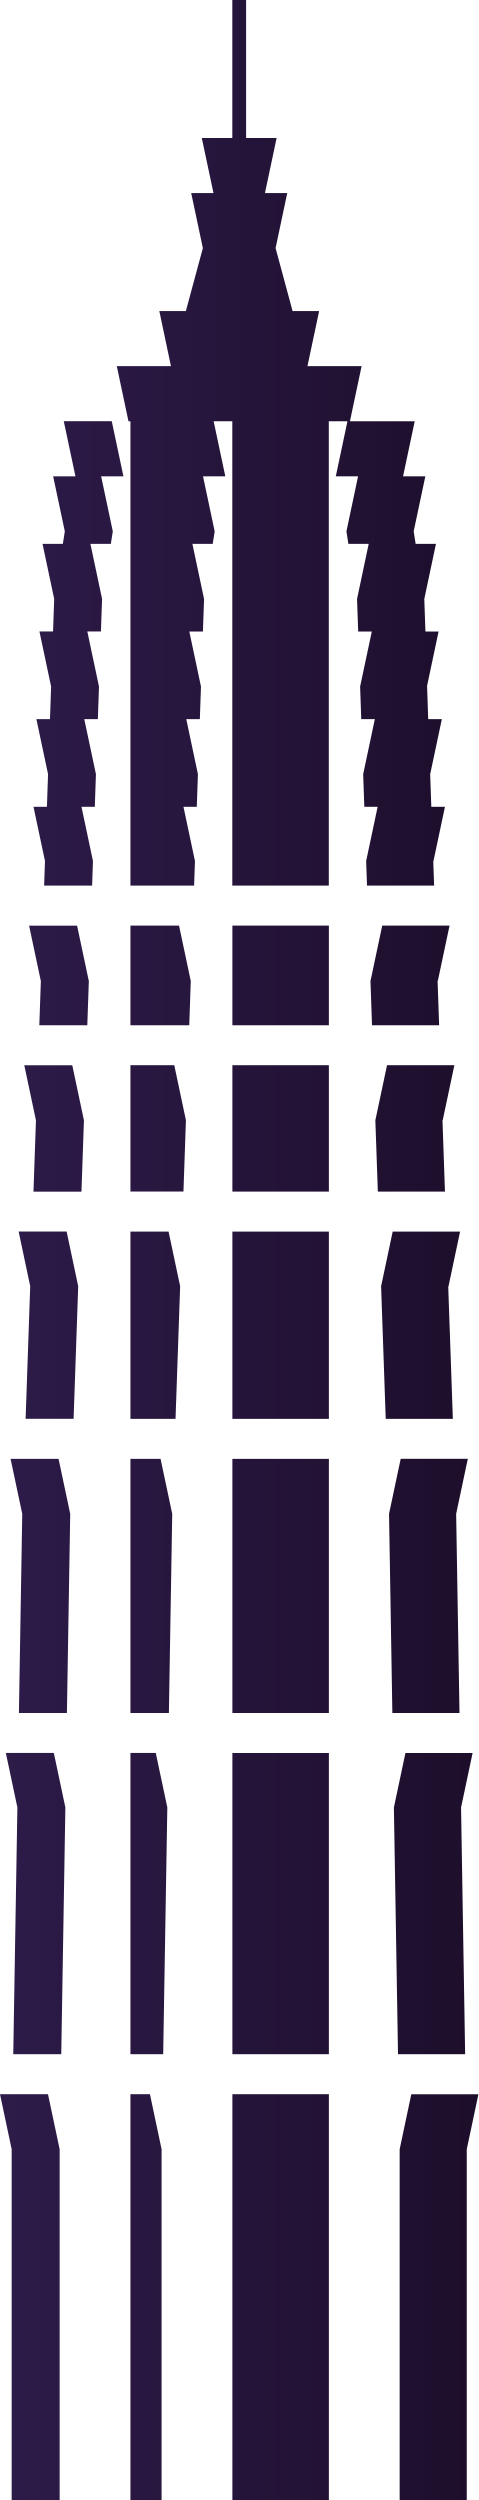
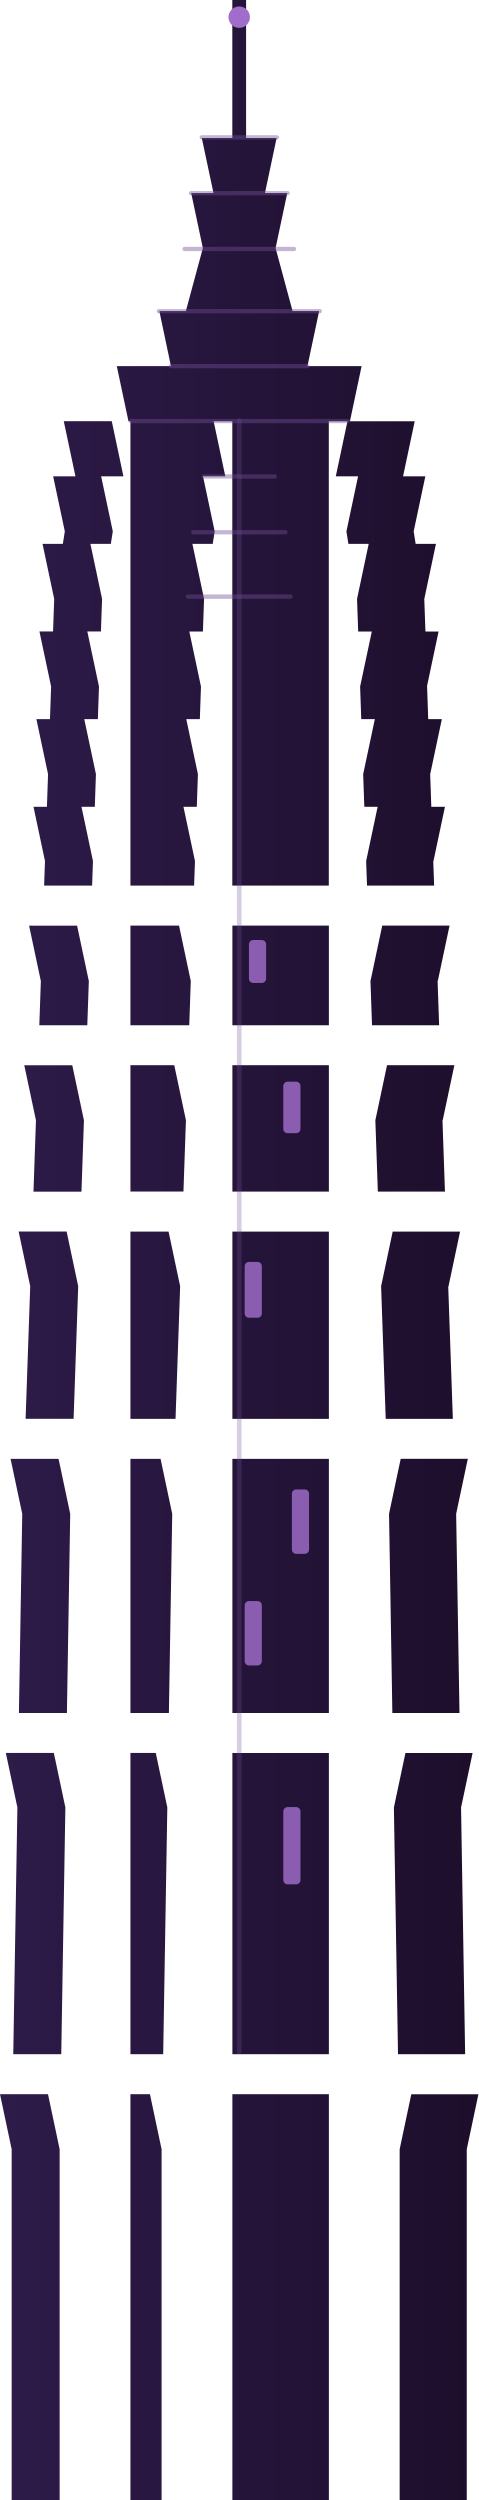
- <svg xmlns="http://www.w3.org/2000/svg" preserveAspectRatio="none" overflow="visible" style="display: block;" width="111.456" height="582.427" viewBox="0 0 111.456 582.427" fill="none">
+ <svg xmlns="http://www.w3.org/2000/svg" preserveAspectRatio="xMidYMid meet" style="display: block;" width="111.456" height="582.427" viewBox="0 0 111.456 582.427" fill="none">
+   <style>
+   .jin-mao-light {
+     animation: jin-mao-window 8s ease-in-out infinite;
+   }
+ 
+   .jin-mao-light:nth-child(3n + 1) {
+     animation-delay: -2.5s;
+   }
+ 
+   .jin-mao-light:nth-child(3n + 2) {
+     animation-delay: -5s;
+   }
+ 
+   .jin-mao-beacon {
+     animation: jin-mao-beacon 4.6s ease-in-out infinite;
+   }
+ 
+   @keyframes jin-mao-window {
+     0%,
+     100% {
+       opacity: 0.16;
+     }
+     48% {
+       opacity: 0.62;
+     }
+   }
+ 
+   @keyframes jin-mao-beacon {
+     0%,
+     76%,
+     100% {
+       opacity: 0.12;
+     }
+     84% {
+       opacity: 0.85;
+     }
+   }
+ 
+   @media (prefers-reduced-motion: reduce) {
+     .jin-mao-light,
+     .jin-mao-beacon {
+       animation: none;
+     }
+   }
+ </style>
  <g id="Group 1597878811">
    <path id="Vector" d="M104.425 299.753L105.5 330.553H89.861L88.786 299.669L91.485 286.924H107.186L104.469 299.753H104.425ZM87.445 260.996L88.025 277.609H103.662L103.084 260.996H103.137L105.854 248.166H90.168L87.445 260.996ZM107.413 421.096L110.102 408.398H94.454L91.764 421.096L92.724 478.576H108.363L107.413 421.096ZM86.33 228.469H86.305L86.668 238.852H102.304L101.944 228.469H102.013L104.73 215.64H89.047L86.33 228.469ZM27.21 85.305L29.928 98.135H30.387V206.326H45.219L45.421 200.597L42.741 187.957H45.846L46.111 180.366L43.396 167.54H46.558L46.822 159.952L44.104 147.123H47.275L47.539 139.538L44.822 126.705H49.558L50.014 123.796L47.297 110.967H52.489L49.772 98.135H54.12V206.326H76.6V98.135H80.948L78.231 110.967H83.423L80.706 123.796L81.165 126.705H85.898L83.181 139.538L83.445 147.123H86.619L83.898 159.952L84.162 167.54H87.327L84.609 180.366L84.873 187.957H87.979L85.302 200.597L85.501 206.326H101.137L100.944 200.787L103.662 187.957H100.482L100.218 180.369L102.938 167.54H99.761L99.494 159.793L102.177 147.123H99.112L98.848 139.538L101.565 126.705H96.833L96.373 123.796L99.093 110.967H93.901L96.618 98.135H81.526L84.243 85.305H71.628L74.346 72.476H68.163L64.203 57.803L66.92 44.974H61.728L64.445 32.144H57.334V6.94371e-06H54.123V32.144H47.011L49.735 44.974H44.542L47.26 57.803L43.3 72.476H37.12L39.828 85.305H27.21ZM30.387 238.852H44.089L44.449 228.469H44.427L41.71 215.64H30.387V238.852ZM54.138 330.553H76.619V286.924H54.138V330.553ZM76.619 215.64H54.138V238.852H76.619V215.64ZM54.138 277.609H76.619V248.166H54.138V277.609ZM54.138 399.083H76.619V339.868H54.138V399.083ZM54.138 478.567H76.619V408.398H54.138V478.567ZM30.387 277.6H42.738L43.316 260.986L40.598 248.157H30.387V277.6ZM105.823 339.858H93.351L90.634 352.688L91.407 399.074H107.047L106.27 352.688L108.987 339.858H105.823ZM11.18 487.881H0L2.717 500.714V582.427H13.897V500.732L11.18 487.881ZM34.931 487.881H30.387V582.427H37.648V500.732L34.931 487.881ZM7.801 187.954L10.478 200.594L10.279 206.322H21.459L21.658 200.594L18.981 187.954H22.086L22.35 180.363L19.633 167.537H22.798L23.061 159.949L20.344 147.119H23.515L23.779 139.534L21.062 126.702H25.822L26.279 123.793L23.561 110.964H28.754L26.037 98.131H14.857L17.574 110.964H12.382L15.099 123.793L14.643 126.702H9.907L12.624 139.534L12.36 147.119H9.189L11.907 159.949L11.643 167.537H8.478L11.195 180.363L10.931 187.954H7.801ZM14.27 478.567L15.229 421.087L12.54 408.388H1.36L4.05 421.087L3.09 478.567H14.27ZM95.826 487.881L93.109 500.714V582.427H108.739V500.732L111.456 487.9H95.82L95.826 487.881ZM54.138 487.881V582.427H76.619V487.891L54.138 487.881ZM17.146 330.544L18.22 299.66L15.521 286.915H4.342L7.04 299.66L5.966 330.544H17.146ZM30.387 478.567H38.018L38.98 421.087L36.288 408.388H30.387V478.567ZM4.407 399.083H15.587L16.36 352.697L13.643 339.868H2.463L5.183 352.697L4.407 399.083ZM30.387 399.083H39.347L40.123 352.697L37.406 339.868H30.387V399.083ZM30.387 330.553H40.893L41.968 299.669L39.269 286.924H30.387V330.553ZM8.376 261.005L7.798 277.619H18.978L19.555 261.005L16.838 248.176H5.658L8.376 261.005ZM20.338 238.861L20.701 228.479H20.677L17.959 215.649H6.779L9.497 228.479H9.522L9.158 238.861H20.338Z" fill="url(#paint0_linear_0_90)" />
+     <g id="jin-mao-details" fill="none" stroke="#735097" stroke-linecap="round">
+       <path d="M47 32H64.5M44.5 45H67M43 58H68.5M37 72.5H74.5M39.8 85.3H71.6M30.5 98.1H81M47.5 111H64M45 124H66.5M43.8 139H67.7" stroke-width="1" stroke-opacity="0.42" />
+       <path d="M55.73 98V478" stroke-width="1.1" stroke-opacity="0.28" />
+       <g fill="#8A5DB0" stroke="none">
+         <rect class="jin-mao-light" x="58" y="219" width="4" height="10" rx="1" />
+         <rect class="jin-mao-light" x="66" y="252" width="4" height="12" rx="1" />
+         <rect class="jin-mao-light" x="57" y="294" width="4" height="13" rx="1" />
+         <rect class="jin-mao-light" x="68" y="347" width="4" height="15" rx="1" />
+         <rect class="jin-mao-light" x="57" y="373" width="4" height="15" rx="1" />
+         <rect class="jin-mao-light" x="66" y="421" width="4" height="18" rx="1" />
+       </g>
+       <circle class="jin-mao-beacon" cx="55.73" cy="4" r="2.5" fill="#A16DCA" stroke="none" />
+     </g>
  </g>
  <defs>
    <linearGradient id="paint0_linear_0_90" x1="0" y1="291.207" x2="111.456" y2="291.207" gradientUnits="userSpaceOnUse">
      <stop stop-color="#2D1B49" />
      <stop offset="1" stop-color="#1D0E2B" />
    </linearGradient>
  </defs>
</svg>
